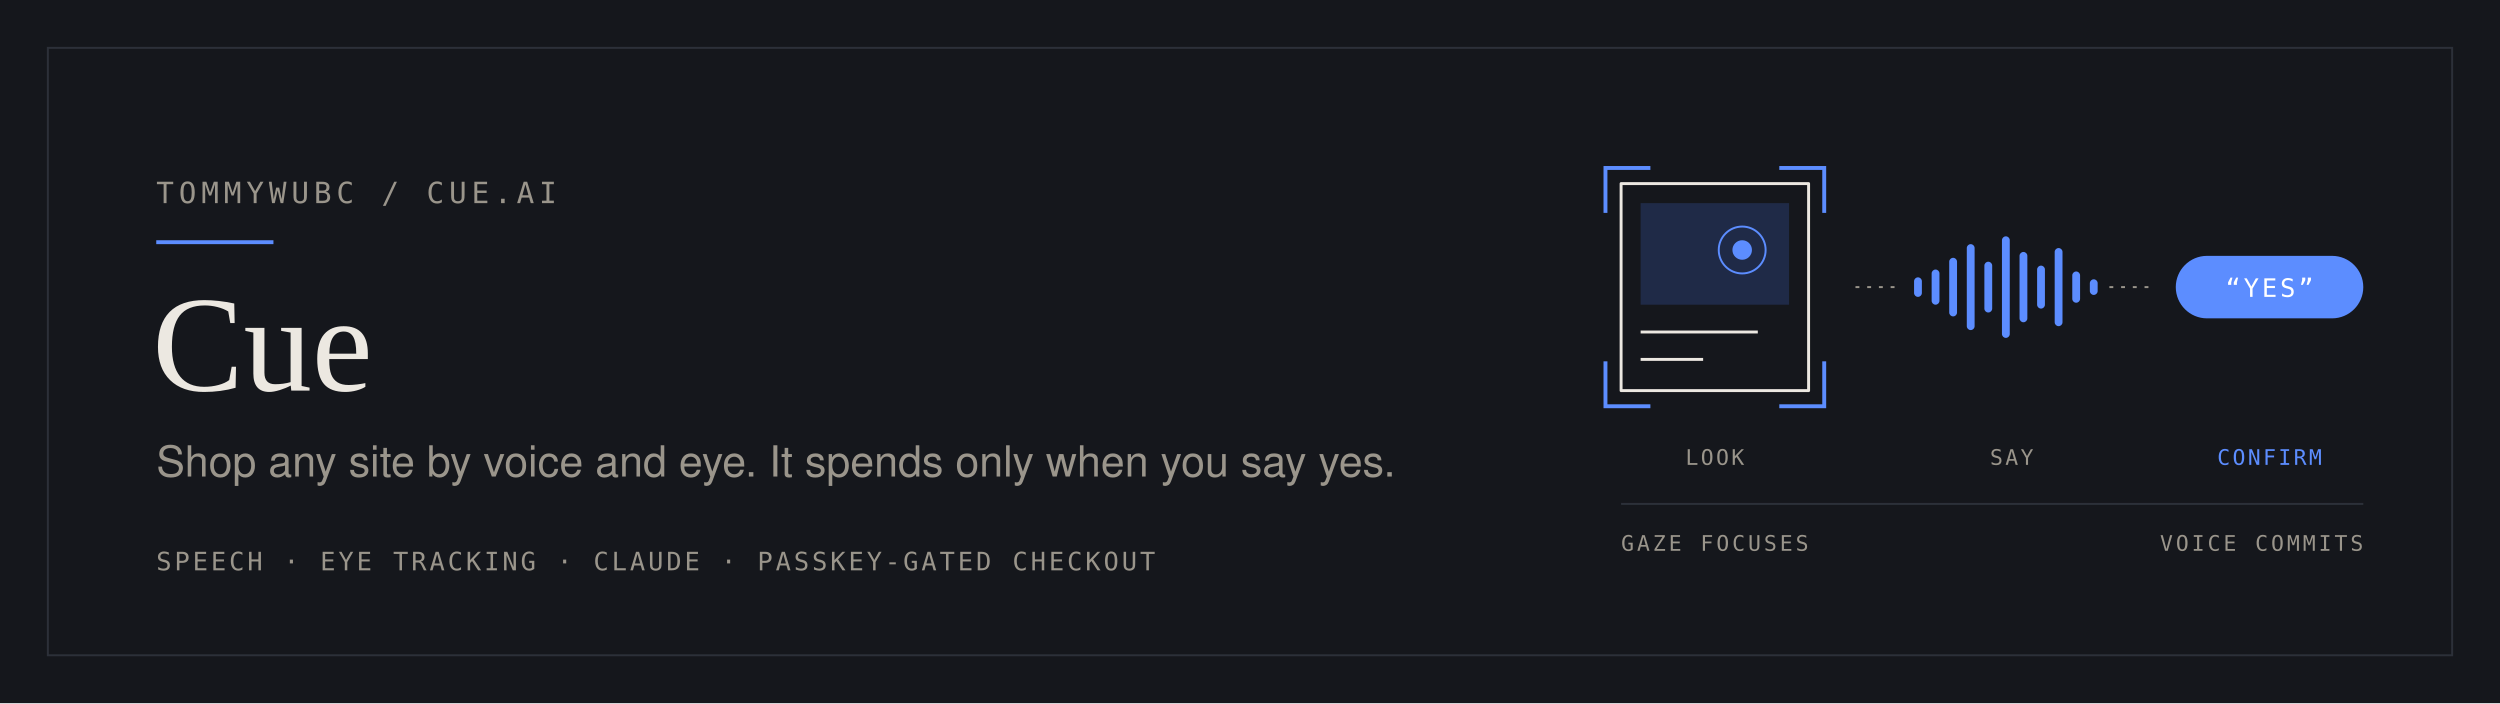
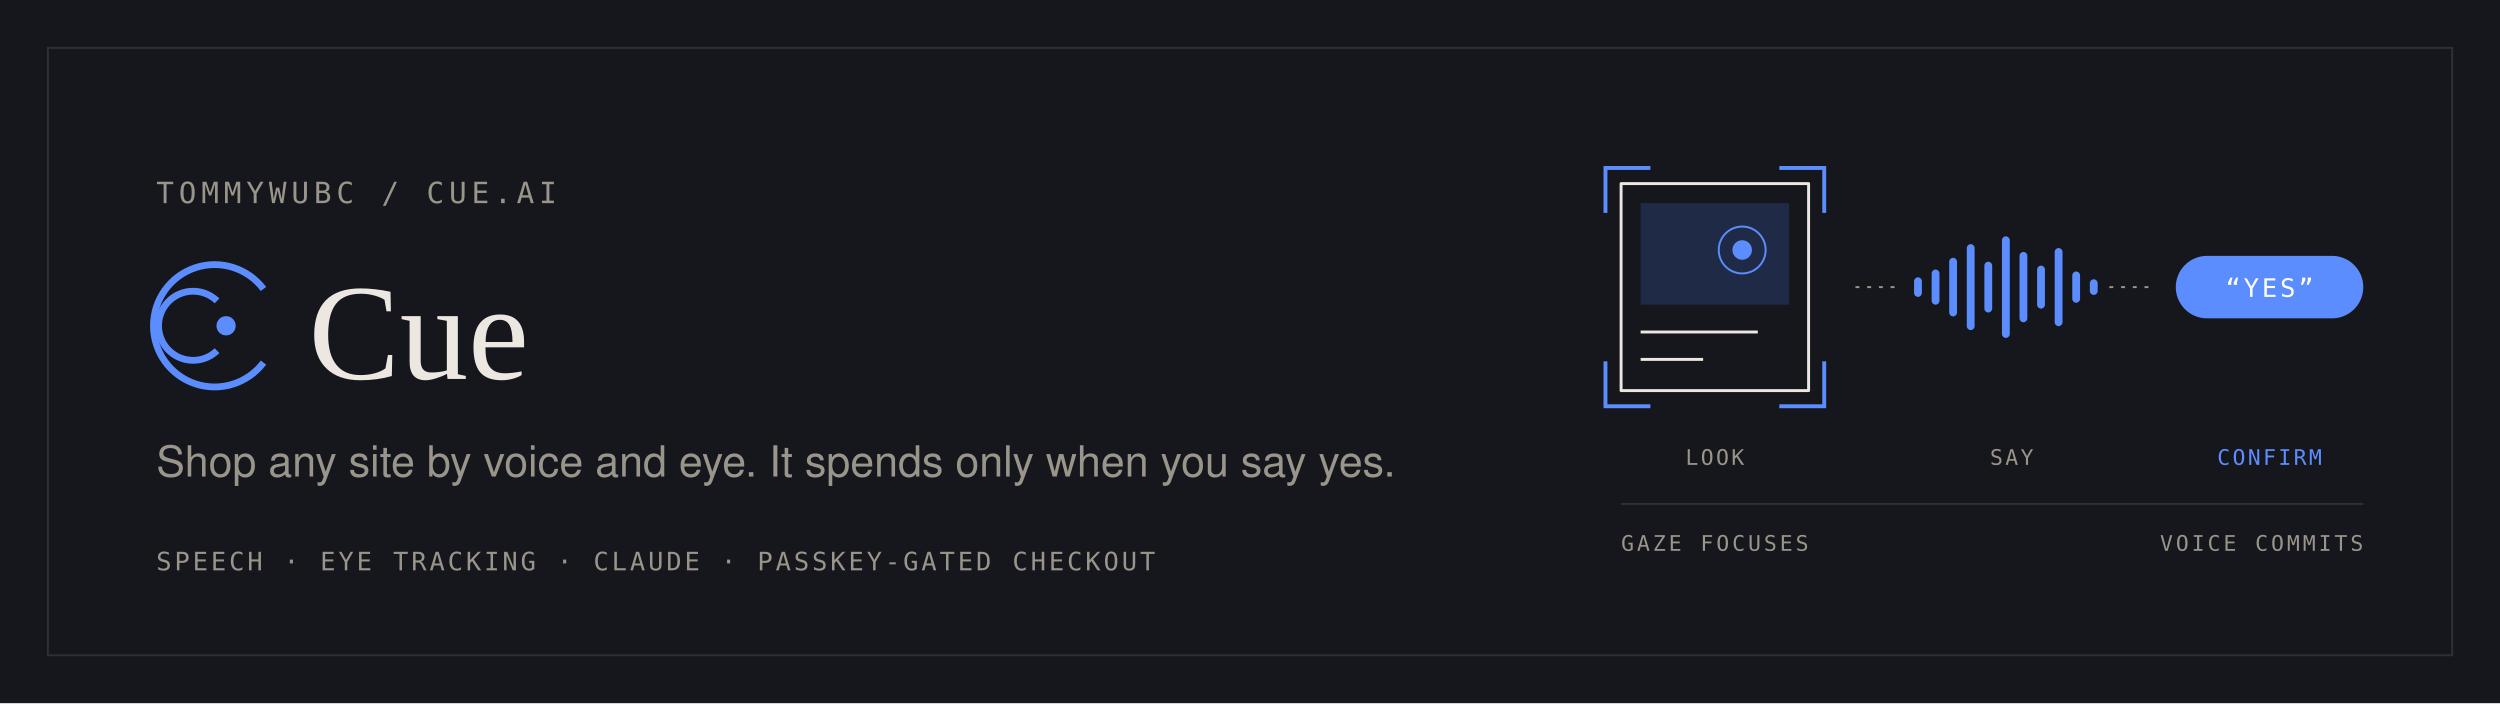
<svg xmlns="http://www.w3.org/2000/svg" viewBox="0 0 1280 360" width="1280" height="360" role="img" aria-labelledby="title desc">
  <rect width="1280" height="360" fill="#15171c" />
  <rect x="24.5" y="24.5" width="1231" height="311" fill="none" stroke="#2c3039" />
  <text x="80" y="104" font-family="ui-monospace, SFMono-Regular, Menlo, monospace" font-size="15" letter-spacing="2.5" fill="#9a958b">TOMMYWUBC / CUE.AI</text>
-   <line x1="80" y1="124" x2="140" y2="124" stroke="#5c8dff" stroke-width="2" />
-   <text x="78" y="200" font-family="ui-serif, Georgia, 'Times New Roman', serif" font-size="70" fill="#ece8e1">Cue</text>
+   <text x="158" y="194" font-family="ui-serif, Georgia, 'Times New Roman', serif" font-size="70" fill="#ece8e1">Cue</text>
+   <g transform="translate(74 132) scale(0.145)">
+     <g fill="none" stroke="#5c8dff" stroke-width="24">
+       <path d="M420 110 A216 216 0 1 0 420 370" />
+       <path d="M256 152 A122 122 0 1 0 256 328" />
+     </g>
+     <circle cx="288" cy="240" r="34" fill="#5c8dff" />
+   </g>
  <text x="80" y="244" font-family="-apple-system, 'Segoe UI', Helvetica, Arial, sans-serif" font-size="22" fill="#9a958b">Shop any site by voice and eye. It spends only when you say yes.</text>
  <text x="80" y="292" font-family="ui-monospace, SFMono-Regular, Menlo, monospace" font-size="13" letter-spacing="1.5" fill="#9a958b">SPEECH · EYE TRACKING · CLAUDE · PASSKEY-GATED CHECKOUT</text>
  <g transform="translate(830 0)" font-family="ui-monospace, SFMono-Regular, Menlo, monospace">
    <g fill="#15171c" stroke="#ece8e1" stroke-width="1.5" stroke-linejoin="round">
      <rect x="0" y="94" width="96" height="106" />
      <rect x="10" y="104" width="76" height="52" fill="#1f2a47" stroke="none" />
      <line x1="10" y1="170" x2="70" y2="170" />
      <line x1="10" y1="184" x2="42" y2="184" />
    </g>
    <g fill="none" stroke="#5c8dff" stroke-width="2" stroke-linecap="square">
      <path d="M-8 108 V86 H14" />
      <path d="M104 108 V86 H82" />
      <path d="M-8 186 V208 H14" />
      <path d="M104 186 V208 H82" />
    </g>
    <circle cx="62" cy="128" r="5" fill="#5c8dff" />
    <circle cx="62" cy="128" r="12" fill="none" stroke="#5c8dff" stroke-width="1" />
    <g fill="#5c8dff">
      <rect x="150" y="142.0" width="4" height="10" rx="2" />
      <rect x="159" y="138.0" width="4" height="18" rx="2" />
      <rect x="168" y="132.0" width="4" height="30" rx="2" />
      <rect x="177" y="125.0" width="4" height="44" rx="2" />
      <rect x="186" y="134.0" width="4" height="26" rx="2" />
      <rect x="195" y="121.0" width="4" height="52" rx="2" />
      <rect x="204" y="129.0" width="4" height="36" rx="2" />
      <rect x="213" y="136.0" width="4" height="22" rx="2" />
      <rect x="222" y="127.0" width="4" height="40" rx="2" />
      <rect x="231" y="139.0" width="4" height="16" rx="2" />
      <rect x="240" y="143.0" width="4" height="8" rx="2" />
    </g>
    <line x1="120" y1="147" x2="140" y2="147" stroke="#9a958b" stroke-dasharray="2 4" />
    <line x1="250" y1="147" x2="272" y2="147" stroke="#9a958b" stroke-dasharray="2 4" />
    <rect x="284" y="131" width="96" height="32" rx="16" fill="#5c8dff" />
    <text x="332" y="152" text-anchor="middle" font-size="13" letter-spacing="1.5" fill="#ffffff">“YES”</text>
    <g font-size="11" letter-spacing="1.2" fill="#9a958b">
      <text x="48" y="238" text-anchor="middle">LOOK</text>
      <text x="200" y="238" text-anchor="middle">SAY</text>
      <text x="332" y="238" text-anchor="middle" fill="#5c8dff">CONFIRM</text>
    </g>
    <line x1="0" y1="258" x2="380" y2="258" stroke="#2c3039" />
    <text x="0" y="282" font-size="11" letter-spacing="1.5" fill="#9a958b">GAZE FOCUSES</text>
    <text x="380" y="282" font-size="11" letter-spacing="1.5" fill="#9a958b" text-anchor="end">VOICE COMMITS</text>
  </g>
</svg>
